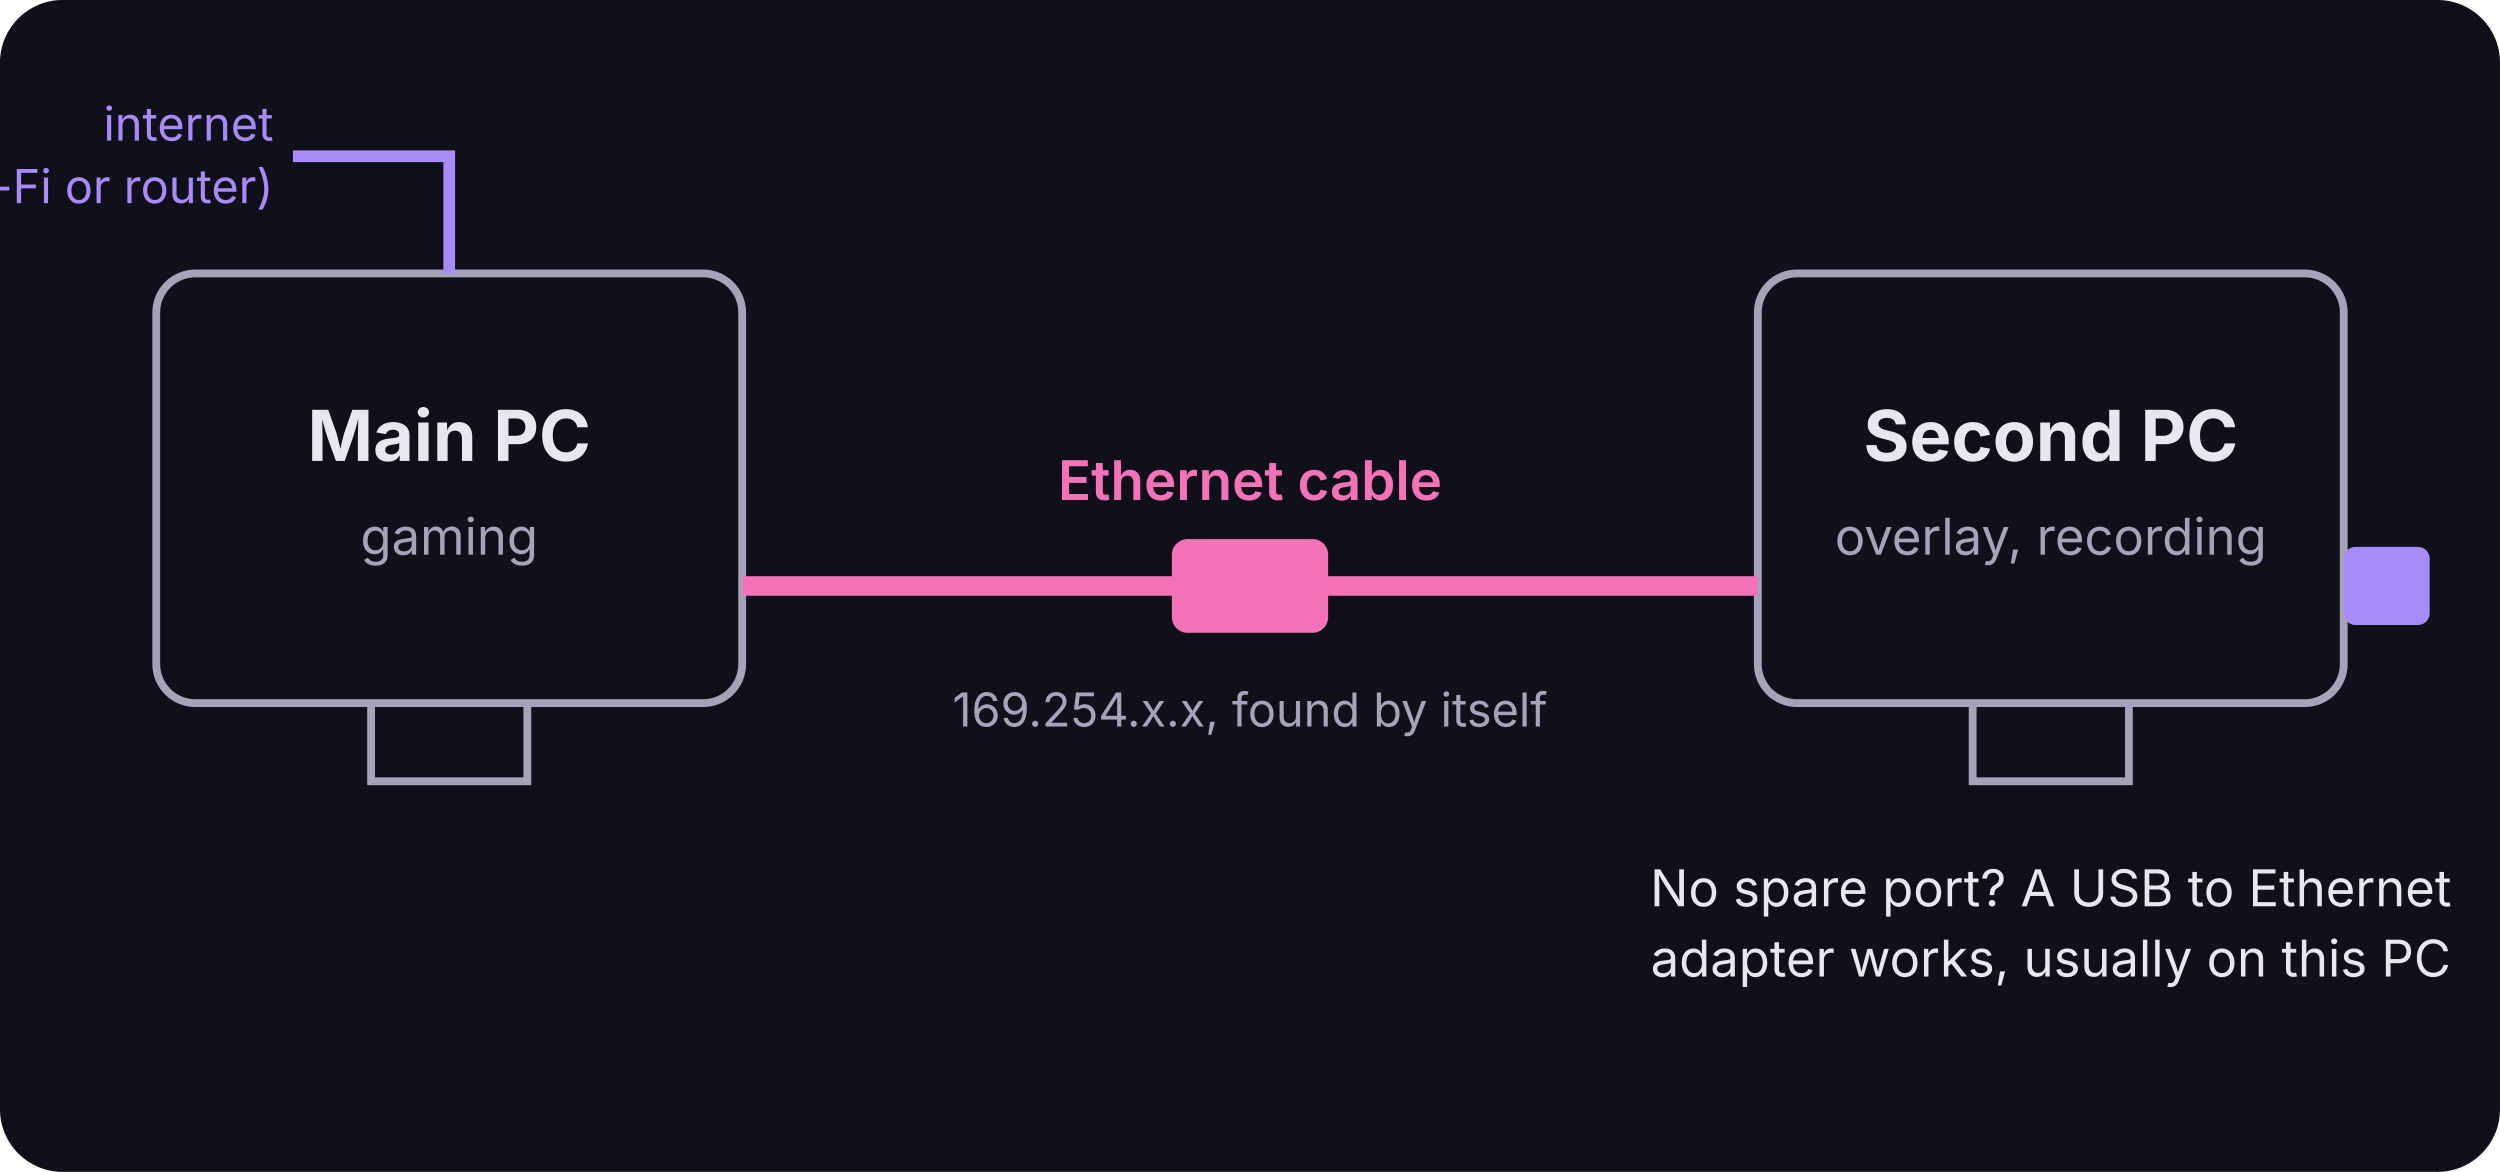
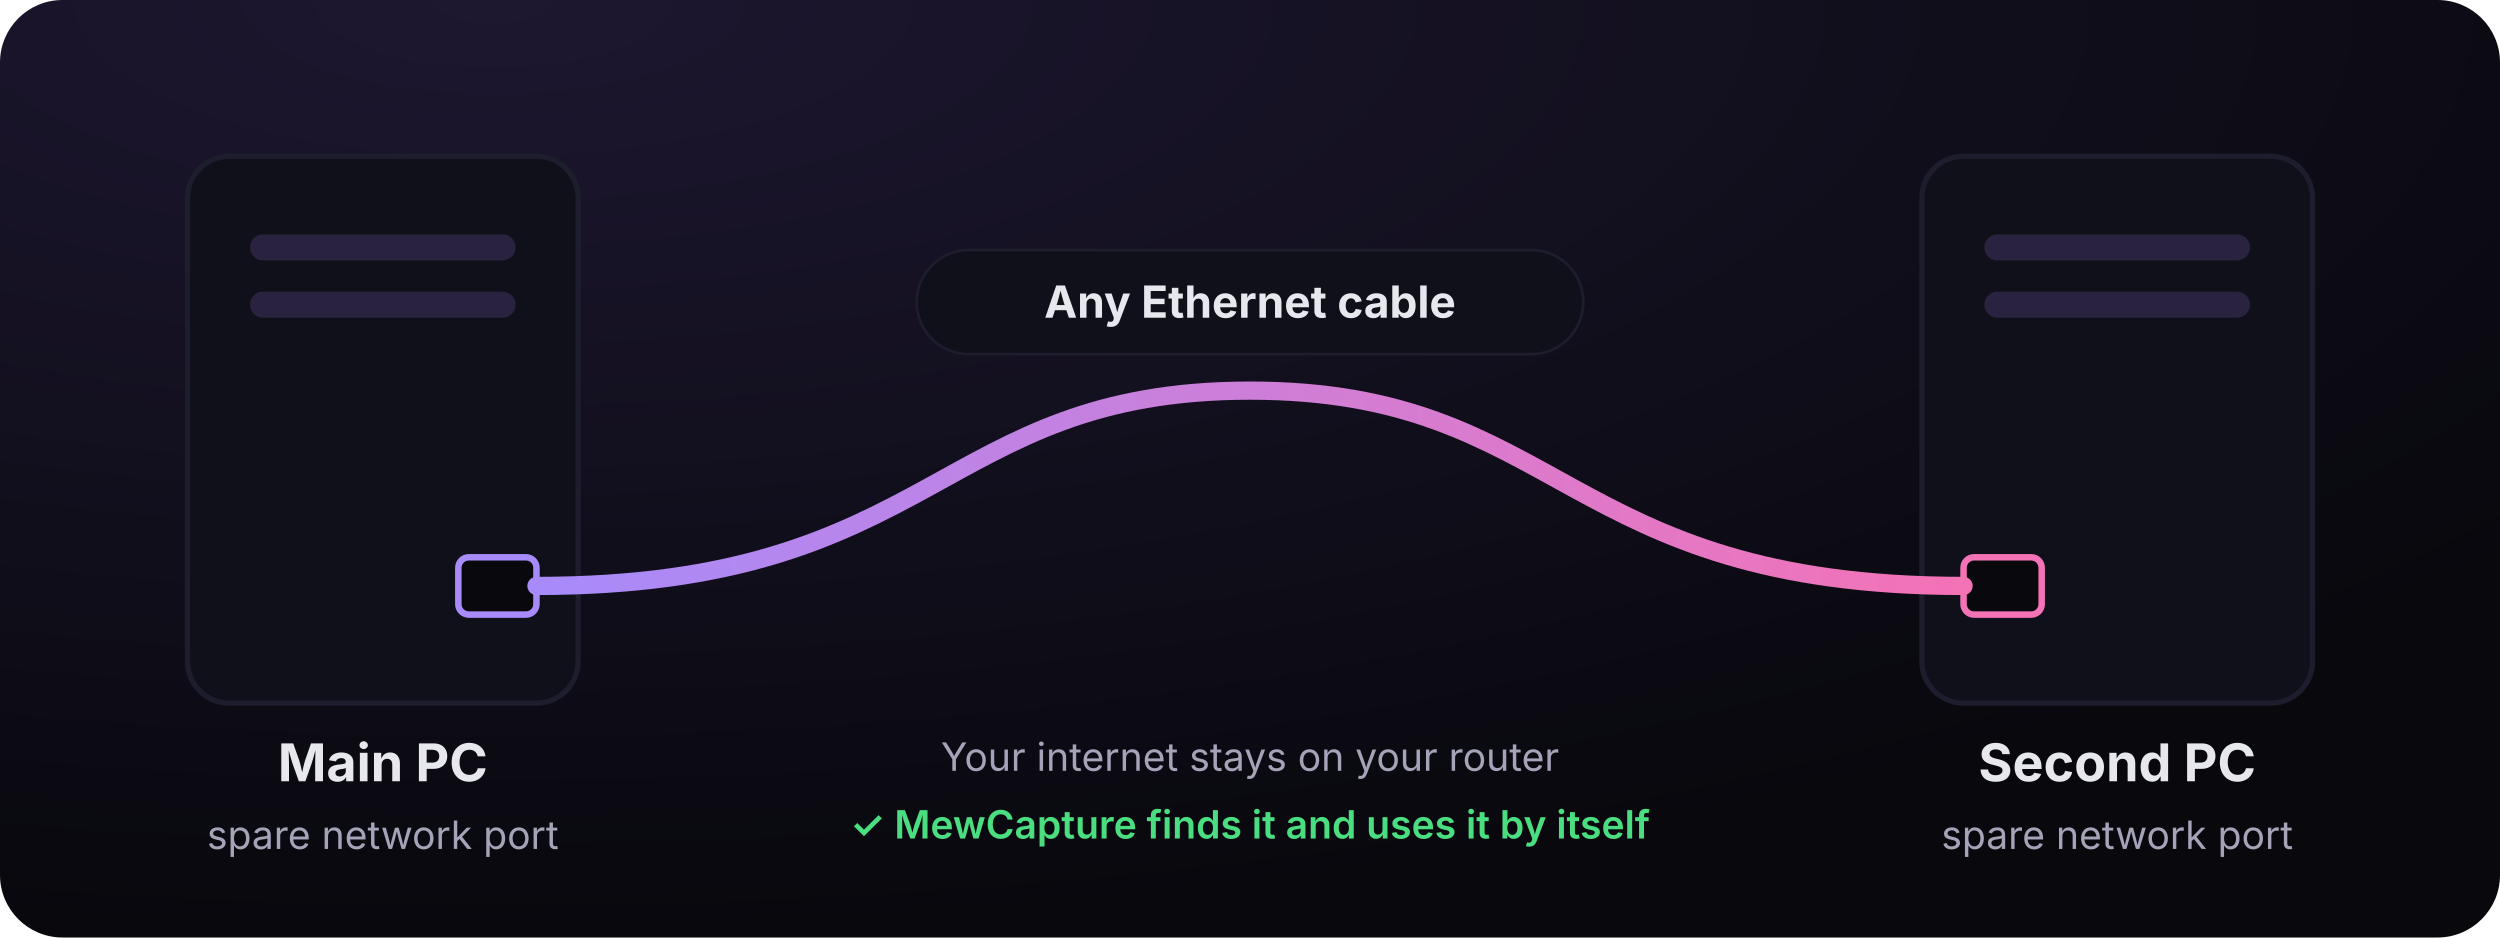
- <svg xmlns="http://www.w3.org/2000/svg" viewBox="0 0 640 300" font-family="Inter, Segoe UI, sans-serif">
-   <rect width="640" height="300" rx="16" fill="#10101a" />
-   <g fill="none" stroke="#a5a3b8" stroke-width="2">
-     <rect x="40" y="70" width="150" height="110" rx="10" />
-     <rect x="450" y="70" width="150" height="110" rx="10" />
-     <path d="M95 180v20h40v-20M505 180v20h40v-20" />
+ <svg xmlns="http://www.w3.org/2000/svg" viewBox="0 0 960 360" font-family="Inter, Segoe UI, sans-serif">
+   <defs>
+     <linearGradient id="g" x1="0" x2="1">
+       <stop offset="0" stop-color="#a78bfa" />
+       <stop offset="1" stop-color="#f472b6" />
+     </linearGradient>
+     <radialGradient id="bg" cx="0.2" cy="0" r="1">
+       <stop offset="0" stop-color="#1d1730" />
+       <stop offset="1" stop-color="#08080d" />
+     </radialGradient>
+   </defs>
+   <rect width="960" height="360" rx="24" fill="url(#bg)" />
+   <g>
+     <rect x="72" y="60" width="150" height="210" rx="16" fill="#10101a" stroke="#1e1d2e" stroke-width="2" />
+     <rect x="96" y="90" width="102" height="10" rx="5" fill="#2a2340" />
+     <rect x="96" y="112" width="102" height="10" rx="5" fill="#2a2340" />
+     <rect x="176" y="214" width="30" height="22" rx="4" fill="#08080d" stroke="#a78bfa" stroke-width="2.5" />
+     <text x="147" y="300" fill="#e7e7ee" font-size="20" font-weight="700" text-anchor="middle">Main PC</text>
+     <text x="147" y="326" fill="#a5a3b8" font-size="15" text-anchor="middle">spare network port</text>
  </g>
-   <text x="115" y="118" fill="#e7e7ee" font-size="18" font-weight="700" text-anchor="middle">Main PC</text>
-   <text x="115" y="142" fill="#a5a3b8" font-size="13" text-anchor="middle">gaming</text>
-   <text x="525" y="118" fill="#e7e7ee" font-size="18" font-weight="700" text-anchor="middle">Second PC</text>
-   <text x="525" y="142" fill="#a5a3b8" font-size="13" text-anchor="middle">overlay, recording</text>
-   <path d="M190 150 C 300 150, 340 150, 450 150" stroke="#f472b6" stroke-width="5" fill="none" />
-   <rect x="300" y="138" width="40" height="24" rx="4" fill="#f472b6" />
-   <text x="320" y="128" fill="#f472b6" font-size="14" font-weight="600" text-anchor="middle">Ethernet cable</text>
-   <text x="320" y="186" fill="#a5a3b8" font-size="12" text-anchor="middle">169.254.x.x, found by itself</text>
-   <path d="M115 70V40h-40" stroke="#a78bfa" stroke-width="3" fill="none" />
-   <text x="70" y="36" fill="#a78bfa" font-size="12" text-anchor="end">internet</text>
-   <text x="70" y="52" fill="#a78bfa" font-size="12" text-anchor="end">(Wi-Fi or router)</text>
-   <rect x="600" y="140" width="22" height="20" rx="3" fill="#a78bfa" />
-   <text x="525" y="232" fill="#e7e7ee" font-size="13" text-anchor="middle">No spare port? A USB to Ethernet</text>
-   <text x="525" y="250" fill="#e7e7ee" font-size="13" text-anchor="middle">adapter works, usually on this PC</text>
+   <g>
+     <rect x="738" y="60" width="150" height="210" rx="16" fill="#10101a" stroke="#1e1d2e" stroke-width="2" />
+     <rect x="762" y="90" width="102" height="10" rx="5" fill="#2a2340" />
+     <rect x="762" y="112" width="102" height="10" rx="5" fill="#2a2340" />
+     <rect x="754" y="214" width="30" height="22" rx="4" fill="#08080d" stroke="#f472b6" stroke-width="2.5" />
+     <text x="813" y="300" fill="#e7e7ee" font-size="20" font-weight="700" text-anchor="middle">Second PC</text>
+     <text x="813" y="326" fill="#a5a3b8" font-size="15" text-anchor="middle">spare network port</text>
+   </g>
+   <path d="M206 225 C 360 225, 360 150, 480 150 S 600 225, 754 225" fill="none" stroke="url(#g)" stroke-width="7" stroke-linecap="round" />
+   <rect x="352" y="96" width="256" height="40" rx="20" fill="#10101a" stroke="#1e1d2e" />
+   <text x="480" y="122" fill="#e7e7ee" font-size="17" font-weight="700" text-anchor="middle">Any Ethernet cable</text>
+   <text x="480" y="296" fill="#a5a3b8" font-size="15" text-anchor="middle">Your internet stays on your router</text>
+   <text x="480" y="322" fill="#4ade80" font-size="15" font-weight="600" text-anchor="middle">✓ MewCapture finds it and uses it by itself</text>
</svg>
